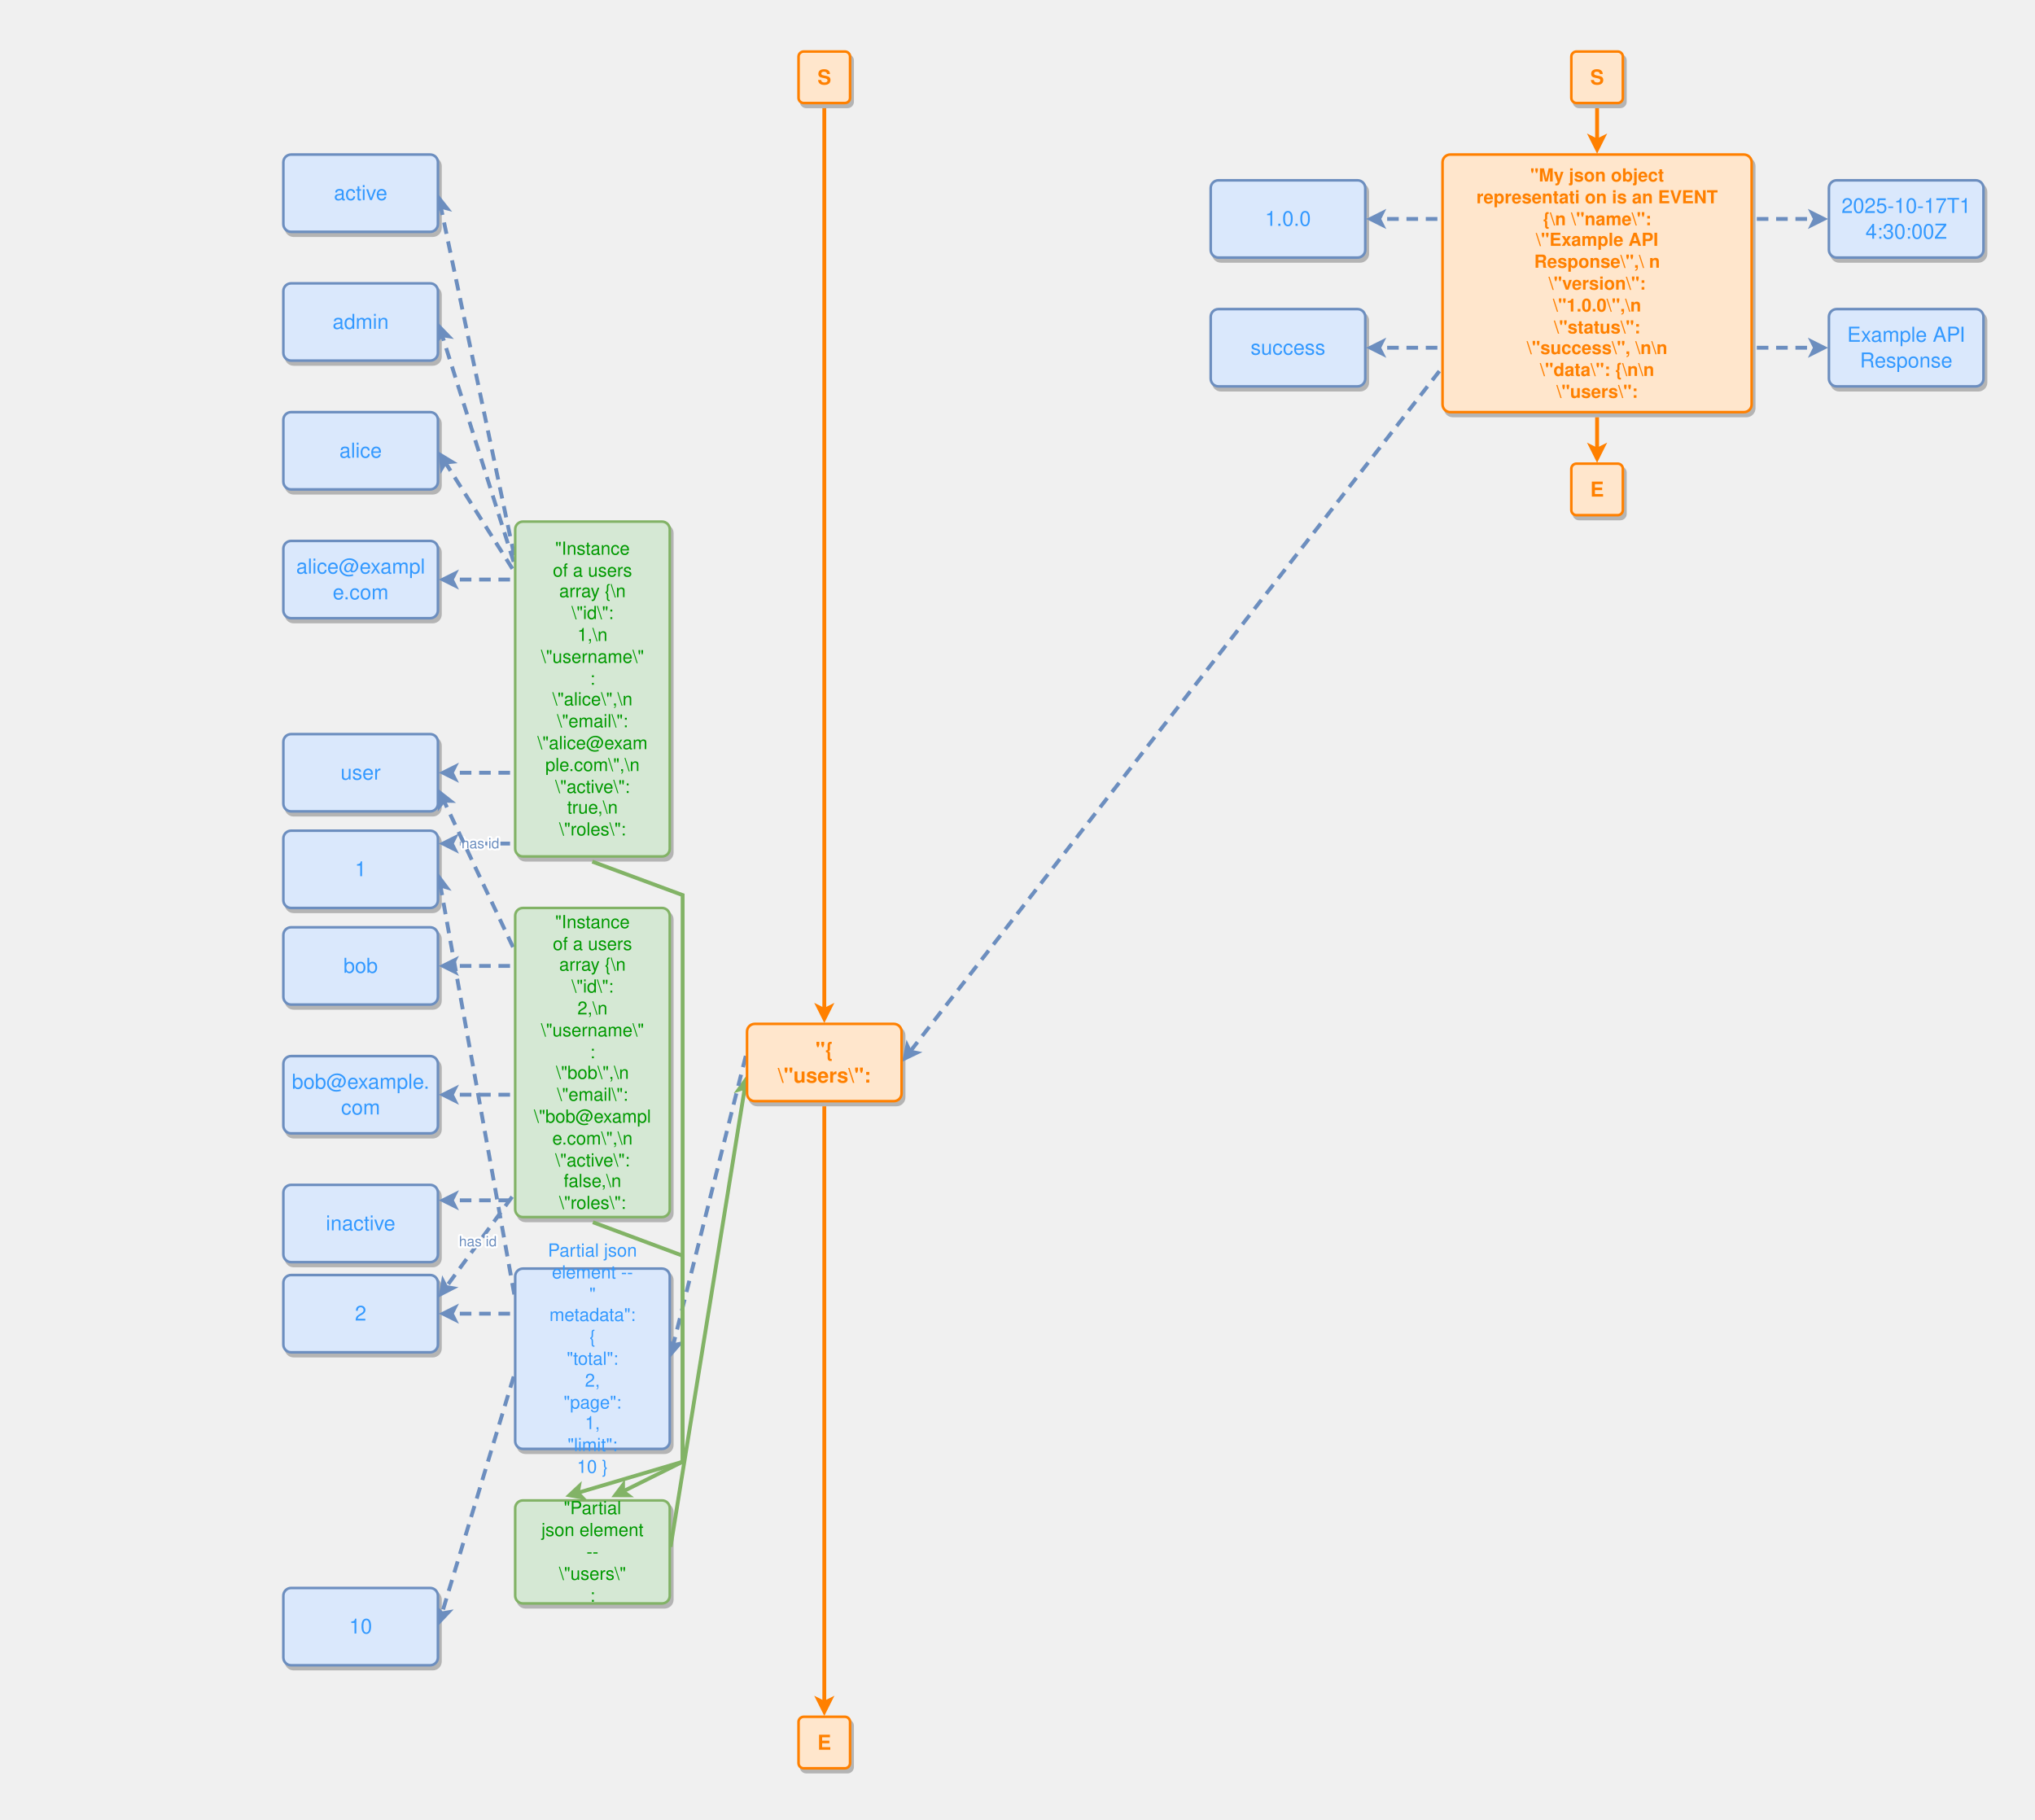
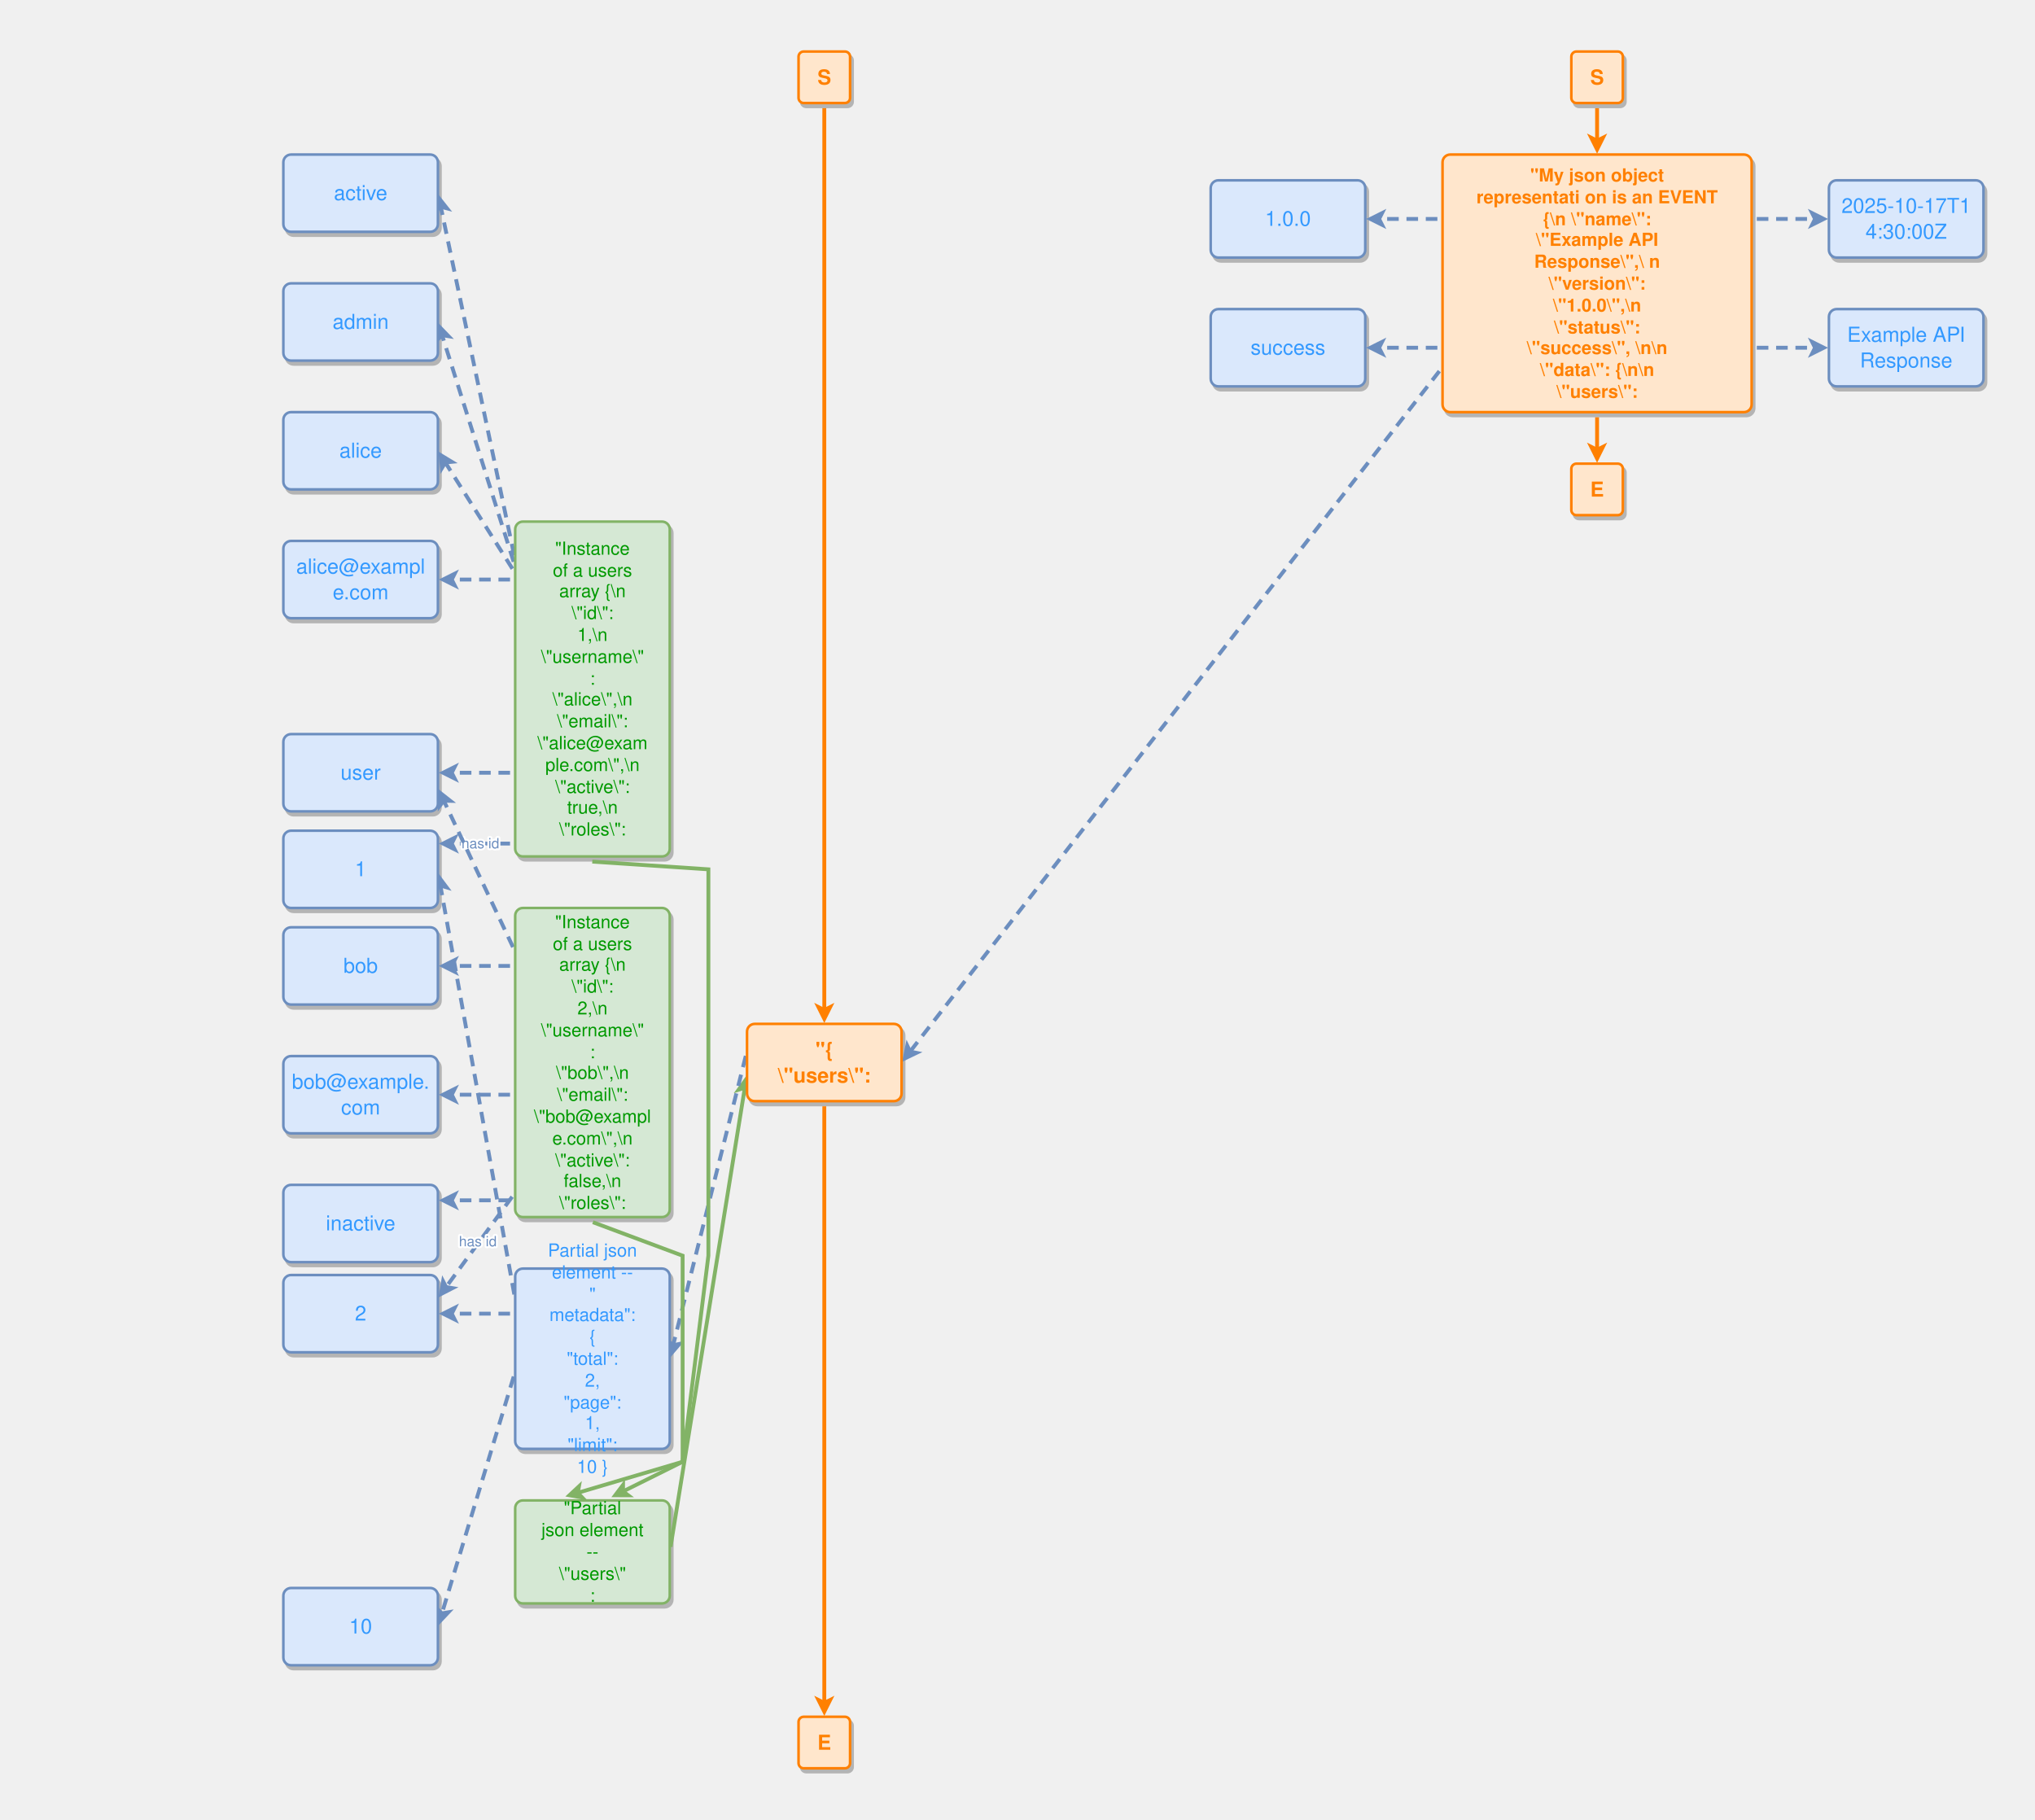
<svg xmlns="http://www.w3.org/2000/svg" width="1580" height="1413" viewBox="0 0 1580 1413">
  <defs>
  </defs>
  <g id="container-shells">
  </g>
  <g id="node-shadows">
    <rect x="220" y="645" width="120" height="60" rx="6" ry="6" fill="#000000" stroke="#000000" stroke-width="2" opacity="0.25" transform="translate(2,3)" />
    <rect x="400" y="985" width="120" height="140" rx="6" ry="6" fill="#000000" stroke="#000000" stroke-width="2" opacity="0.25" transform="translate(2,3)" />
    <rect x="400" y="1165" width="120" height="80" rx="6" ry="6" fill="#000000" stroke="#000000" stroke-width="2" opacity="0.25" transform="translate(2,3)" />
    <rect x="220" y="120" width="120" height="60" rx="6" ry="6" fill="#000000" stroke="#000000" stroke-width="2" opacity="0.25" transform="translate(2,3)" />
    <rect x="220" y="220" width="120" height="60" rx="6" ry="6" fill="#000000" stroke="#000000" stroke-width="2" opacity="0.25" transform="translate(2,3)" />
    <rect x="220" y="320" width="120" height="60" rx="6" ry="6" fill="#000000" stroke="#000000" stroke-width="2" opacity="0.25" transform="translate(2,3)" />
    <rect x="220" y="420" width="120" height="60" rx="6" ry="6" fill="#000000" stroke="#000000" stroke-width="2" opacity="0.25" transform="translate(2,3)" />
    <rect x="220" y="720" width="120" height="60" rx="6" ry="6" fill="#000000" stroke="#000000" stroke-width="2" opacity="0.25" transform="translate(2,3)" />
    <rect x="220" y="820" width="120" height="60" rx="6" ry="6" fill="#000000" stroke="#000000" stroke-width="2" opacity="0.25" transform="translate(2,3)" />
    <rect x="220" y="920" width="120" height="60" rx="6" ry="6" fill="#000000" stroke="#000000" stroke-width="2" opacity="0.25" transform="translate(2,3)" />
    <rect x="940" y="240" width="120" height="60" rx="6" ry="6" fill="#000000" stroke="#000000" stroke-width="2" opacity="0.25" transform="translate(2,3)" />
    <rect x="940" y="140" width="120" height="60" rx="6" ry="6" fill="#000000" stroke="#000000" stroke-width="2" opacity="0.25" transform="translate(2,3)" />
    <rect x="220" y="570" width="120" height="60" rx="6" ry="6" fill="#000000" stroke="#000000" stroke-width="2" opacity="0.25" transform="translate(2,3)" />
    <rect x="580" y="795" width="120" height="60" rx="6" ry="6" fill="#000000" stroke="#000000" stroke-width="2" opacity="0.25" transform="translate(2,3)" />
    <rect x="620" y="40" width="40" height="40" rx="4" ry="4" fill="#000000" stroke="#000000" stroke-width="2" opacity="0.25" transform="translate(2,3)" />
    <rect x="620" y="1333" width="40" height="40" rx="4" ry="4" fill="#000000" stroke="#000000" stroke-width="2" opacity="0.25" transform="translate(2,3)" />
    <rect x="1220" y="40" width="40" height="40" rx="4" ry="4" fill="#000000" stroke="#000000" stroke-width="2" opacity="0.25" transform="translate(2,3)" />
    <rect x="1220" y="360" width="40" height="40" rx="4" ry="4" fill="#000000" stroke="#000000" stroke-width="2" opacity="0.25" transform="translate(2,3)" />
    <rect x="220" y="1233" width="120" height="60" rx="6" ry="6" fill="#000000" stroke="#000000" stroke-width="2" opacity="0.25" transform="translate(2,3)" />
    <rect x="220" y="990" width="120" height="60" rx="6" ry="6" fill="#000000" stroke="#000000" stroke-width="2" opacity="0.25" transform="translate(2,3)" />
    <rect x="1420" y="140" width="120" height="60" rx="6" ry="6" fill="#000000" stroke="#000000" stroke-width="2" opacity="0.25" transform="translate(2,3)" />
    <rect x="1420" y="240" width="120" height="60" rx="6" ry="6" fill="#000000" stroke="#000000" stroke-width="2" opacity="0.25" transform="translate(2,3)" />
    <rect x="400" y="405" width="120" height="260" rx="6" ry="6" fill="#000000" stroke="#000000" stroke-width="2" opacity="0.25" transform="translate(2,3)" />
    <rect x="400" y="705" width="120" height="240" rx="6" ry="6" fill="#000000" stroke="#000000" stroke-width="2" opacity="0.25" transform="translate(2,3)" />
    <rect x="1120" y="120" width="240" height="200" rx="6" ry="6" fill="#000000" stroke="#000000" stroke-width="2" opacity="0.25" transform="translate(2,3)" />
  </g>
  <g id="edges">
    <g class="edge" data-edge-idx="0" data-edge-base="expresses" data-edge-from="10" data-edge-to="1">
      <line x1="399.29" y1="1005.06" x2="341.91" y2="687.58" stroke="#6c8ebf" stroke-width="3" stroke-dasharray="9 6" />
      <path d="M 340.71 680.94 L 346.74 688.99 L 341.91 687.58 L 337.88 690.59 Z" fill="#6c8ebf" stroke="#6c8ebf" stroke-width="3" stroke-miterlimit="10" />
      <text x="370" y="846" text-anchor="middle" dominant-baseline="middle" font-family="Helvetica,Inter,Segoe UI,Arial" font-size="11" paint-order="stroke" stroke="#ffffff" stroke-width="3" stroke-linejoin="round" fill="#6c8ebf">
      </text>
    </g>
    <g class="edge" data-edge-idx="1" data-edge-base="expresses" data-edge-from="10" data-edge-to="3">
      <line x1="398.84" y1="1068.83" x2="343.12" y2="1252.71" stroke="#6c8ebf" stroke-width="3" stroke-dasharray="9 6" />
      <path d="M 341.16 1259.17 L 339.46 1249.25 L 343.12 1252.71 L 348.08 1251.86 Z" fill="#6c8ebf" stroke="#6c8ebf" stroke-width="3" stroke-miterlimit="10" />
      <text x="370" y="1160" text-anchor="middle" dominant-baseline="middle" font-family="Helvetica,Inter,Segoe UI,Arial" font-size="11" paint-order="stroke" stroke="#ffffff" stroke-width="3" stroke-linejoin="round" fill="#6c8ebf">
      </text>
    </g>
    <g class="edge" data-edge-idx="2" data-edge-base="expresses" data-edge-from="10" data-edge-to="4">
      <line x1="396.00" y1="1020.00" x2="350.75" y2="1020.00" stroke="#6c8ebf" stroke-width="3" stroke-dasharray="9 6" />
      <path d="M 344.00 1020.00 L 353.00 1015.50 L 350.75 1020.00 L 353.00 1024.50 Z" fill="#6c8ebf" stroke="#6c8ebf" stroke-width="3" stroke-miterlimit="10" />
      <text x="373" y="1020" text-anchor="middle" dominant-baseline="middle" font-family="Helvetica,Inter,Segoe UI,Arial" font-size="11" paint-order="stroke" stroke="#ffffff" stroke-width="3" stroke-linejoin="round" fill="#6c8ebf">
      </text>
    </g>
    <g class="edge" data-edge-idx="3" data-edge-base="partof" data-edge-from="11" data-edge-to="21">
      <line x1="520.64" y1="1201.05" x2="578.28" y2="844.61" stroke="#82b366" stroke-width="3" />
      <path d="M 579.36 837.95 L 582.37 847.55 L 578.28 844.61 L 573.48 846.11 Z" fill="#82b366" stroke="#82b366" stroke-width="3" stroke-miterlimit="10" />
    </g>
    <g class="edge" data-edge-idx="4" data-edge-base="expresses" data-edge-from="21" data-edge-to="10">
      <line x1="579.03" y1="819.88" x2="522.62" y2="1044.57" stroke="#6c8ebf" stroke-width="3" stroke-dasharray="9 6" />
      <path d="M 520.97 1051.12 L 518.80 1041.30 L 522.62 1044.57 L 527.53 1043.49 Z" fill="#6c8ebf" stroke="#6c8ebf" stroke-width="3" stroke-miterlimit="10" />
      <text x="550" y="931" text-anchor="middle" dominant-baseline="middle" font-family="Helvetica,Inter,Segoe UI,Arial" font-size="11" paint-order="stroke" stroke="#ffffff" stroke-width="3" stroke-linejoin="round" fill="#6c8ebf">
      </text>
    </g>
    <g class="edge" data-edge-idx="5" data-edge-base="leadsto" data-edge-from="21" data-edge-to="23">
      <line x1="640.00" y1="859.00" x2="640.00" y2="1322.25" stroke="#ff8000" stroke-width="3" />
      <path d="M 640.00 1329.00 L 635.50 1320.00 L 640.00 1322.25 L 644.50 1320.00 Z" fill="#ff8000" stroke="#ff8000" stroke-width="3" stroke-miterlimit="10" />
    </g>
    <g class="edge" data-edge-idx="6" data-edge-base="leadsto" data-edge-from="22" data-edge-to="21">
      <line x1="640.00" y1="84.00" x2="640.00" y2="784.25" stroke="#ff8000" stroke-width="3" />
      <path d="M 640.00 791.00 L 635.50 782.00 L 640.00 784.25 L 644.50 782.00 Z" fill="#ff8000" stroke="#ff8000" stroke-width="3" stroke-miterlimit="10" />
    </g>
    <g class="edge" data-edge-idx="7" data-edge-base="leadsto" data-edge-from="24" data-edge-to="9">
      <line x1="1240.00" y1="84.00" x2="1240.00" y2="109.25" stroke="#ff8000" stroke-width="3" />
      <path d="M 1240.00 116.00 L 1235.50 107.00 L 1240.00 109.25 L 1244.50 107.00 Z" fill="#ff8000" stroke="#ff8000" stroke-width="3" stroke-miterlimit="10" />
    </g>
    <g class="edge" data-edge-idx="8" data-edge-base="expresses" data-edge-from="7" data-edge-to="1">
      <line x1="396.00" y1="655.00" x2="350.75" y2="655.00" stroke="#6c8ebf" stroke-width="3" stroke-dasharray="9 6" />
      <path d="M 344.00 655.00 L 353.00 650.50 L 350.75 655.00 L 353.00 659.50 Z" fill="#6c8ebf" stroke="#6c8ebf" stroke-width="3" stroke-miterlimit="10" />
      <text x="373" y="655" text-anchor="middle" dominant-baseline="middle" font-family="Helvetica,Inter,Segoe UI,Arial" font-size="11" paint-order="stroke" stroke="#ffffff" stroke-width="3" stroke-linejoin="round" fill="#6c8ebf">has id</text>
    </g>
    <g class="edge" data-edge-idx="9" data-edge-base="partof" data-edge-from="7" data-edge-to="11">
-       <polyline points="459.86,669.00 530,695 530,955 530,1135 448.62,1159.09" fill="none" stroke="#82b366" stroke-width="3" />
+       <polyline points="459.86,669.00 550,675 550,975 530,1135 448.62,1159.09" fill="none" stroke="#82b366" stroke-width="3" />
      <path d="M 442.14 1161.00 L 449.50 1154.13 L 448.62 1159.09 L 452.05 1162.76 Z" fill="#82b366" stroke="#82b366" stroke-width="3" stroke-miterlimit="10" />
    </g>
    <g class="edge" data-edge-idx="10" data-edge-base="expresses" data-edge-from="7" data-edge-to="12">
      <line x1="399.18" y1="431.09" x2="342.21" y2="160.52" stroke="#6c8ebf" stroke-width="3" stroke-dasharray="9 6" />
      <path d="M 340.82 153.91 L 347.08 161.79 L 342.21 160.52 L 338.27 163.65 Z" fill="#6c8ebf" stroke="#6c8ebf" stroke-width="3" stroke-miterlimit="10" />
      <text x="370" y="295" text-anchor="middle" dominant-baseline="middle" font-family="Helvetica,Inter,Segoe UI,Arial" font-size="11" paint-order="stroke" stroke="#ffffff" stroke-width="3" stroke-linejoin="round" fill="#6c8ebf">
      </text>
    </g>
    <g class="edge" data-edge-idx="11" data-edge-base="expresses" data-edge-from="7" data-edge-to="13">
      <line x1="398.80" y1="436.19" x2="343.24" y2="260.25" stroke="#6c8ebf" stroke-width="3" stroke-dasharray="9 6" />
      <path d="M 341.20 253.81 L 348.21 261.04 L 343.24 260.25 L 339.62 263.75 Z" fill="#6c8ebf" stroke="#6c8ebf" stroke-width="3" stroke-miterlimit="10" />
      <text x="370" y="348" text-anchor="middle" dominant-baseline="middle" font-family="Helvetica,Inter,Segoe UI,Arial" font-size="11" paint-order="stroke" stroke="#ffffff" stroke-width="3" stroke-linejoin="round" fill="#6c8ebf">
      </text>
    </g>
    <g class="edge" data-edge-idx="12" data-edge-base="expresses" data-edge-from="7" data-edge-to="14">
      <line x1="397.86" y1="441.62" x2="345.74" y2="359.09" stroke="#6c8ebf" stroke-width="3" stroke-dasharray="9 6" />
      <path d="M 342.14 353.38 L 350.75 358.59 L 345.74 359.09 L 343.14 363.39 Z" fill="#6c8ebf" stroke="#6c8ebf" stroke-width="3" stroke-miterlimit="10" />
      <text x="371" y="400" text-anchor="middle" dominant-baseline="middle" font-family="Helvetica,Inter,Segoe UI,Arial" font-size="11" paint-order="stroke" stroke="#ffffff" stroke-width="3" stroke-linejoin="round" fill="#6c8ebf">
      </text>
    </g>
    <g class="edge" data-edge-idx="13" data-edge-base="expresses" data-edge-from="7" data-edge-to="15">
      <line x1="396.00" y1="450.00" x2="350.75" y2="450.00" stroke="#6c8ebf" stroke-width="3" stroke-dasharray="9 6" />
      <path d="M 344.00 450.00 L 353.00 445.50 L 350.75 450.00 L 353.00 454.50 Z" fill="#6c8ebf" stroke="#6c8ebf" stroke-width="3" stroke-miterlimit="10" />
      <text x="373" y="450" text-anchor="middle" dominant-baseline="middle" font-family="Helvetica,Inter,Segoe UI,Arial" font-size="11" paint-order="stroke" stroke="#ffffff" stroke-width="3" stroke-linejoin="round" fill="#6c8ebf">
      </text>
    </g>
    <g class="edge" data-edge-idx="14" data-edge-base="expresses" data-edge-from="7" data-edge-to="20">
      <line x1="396.00" y1="600.00" x2="350.75" y2="600.00" stroke="#6c8ebf" stroke-width="3" stroke-dasharray="9 6" />
      <path d="M 344.00 600.00 L 353.00 595.50 L 350.75 600.00 L 353.00 604.50 Z" fill="#6c8ebf" stroke="#6c8ebf" stroke-width="3" stroke-miterlimit="10" />
      <text x="373" y="600" text-anchor="middle" dominant-baseline="middle" font-family="Helvetica,Inter,Segoe UI,Arial" font-size="11" paint-order="stroke" stroke="#ffffff" stroke-width="3" stroke-linejoin="round" fill="#6c8ebf">
      </text>
    </g>
    <g class="edge" data-edge-idx="15" data-edge-base="partof" data-edge-from="8" data-edge-to="11">
      <polyline points="460.33,948.99 530,975 530,1135 483.72,1158.01" fill="none" stroke="#82b366" stroke-width="3" />
      <path d="M 477.67 1161.01 L 483.73 1152.98 L 483.72 1158.01 L 487.74 1161.04 Z" fill="#82b366" stroke="#82b366" stroke-width="3" stroke-miterlimit="10" />
    </g>
    <g class="edge" data-edge-idx="16" data-edge-base="expresses" data-edge-from="8" data-edge-to="16">
      <line x1="396.00" y1="750.00" x2="350.75" y2="750.00" stroke="#6c8ebf" stroke-width="3" stroke-dasharray="9 6" />
      <path d="M 344.00 750.00 L 353.00 745.50 L 350.75 750.00 L 353.00 754.50 Z" fill="#6c8ebf" stroke="#6c8ebf" stroke-width="3" stroke-miterlimit="10" />
      <text x="373" y="750" text-anchor="middle" dominant-baseline="middle" font-family="Helvetica,Inter,Segoe UI,Arial" font-size="11" paint-order="stroke" stroke="#ffffff" stroke-width="3" stroke-linejoin="round" fill="#6c8ebf">
      </text>
    </g>
    <g class="edge" data-edge-idx="17" data-edge-base="expresses" data-edge-from="8" data-edge-to="17">
      <line x1="396.00" y1="850.00" x2="350.75" y2="850.00" stroke="#6c8ebf" stroke-width="3" stroke-dasharray="9 6" />
      <path d="M 344.00 850.00 L 353.00 845.50 L 350.75 850.00 L 353.00 854.50 Z" fill="#6c8ebf" stroke="#6c8ebf" stroke-width="3" stroke-miterlimit="10" />
      <text x="373" y="850" text-anchor="middle" dominant-baseline="middle" font-family="Helvetica,Inter,Segoe UI,Arial" font-size="11" paint-order="stroke" stroke="#ffffff" stroke-width="3" stroke-linejoin="round" fill="#6c8ebf">
      </text>
    </g>
    <g class="edge" data-edge-idx="18" data-edge-base="expresses" data-edge-from="8" data-edge-to="18">
      <line x1="396.00" y1="932.00" x2="350.75" y2="932.00" stroke="#6c8ebf" stroke-width="3" stroke-dasharray="9 6" />
      <path d="M 344.00 932.00 L 353.00 927.50 L 350.75 932.00 L 353.00 936.50 Z" fill="#6c8ebf" stroke="#6c8ebf" stroke-width="3" stroke-miterlimit="10" />
      <text x="373" y="932" text-anchor="middle" dominant-baseline="middle" font-family="Helvetica,Inter,Segoe UI,Arial" font-size="11" paint-order="stroke" stroke="#ffffff" stroke-width="3" stroke-linejoin="round" fill="#6c8ebf">
      </text>
    </g>
    <g class="edge" data-edge-idx="19" data-edge-base="expresses" data-edge-from="8" data-edge-to="20">
      <line x1="398.29" y1="735.38" x2="344.59" y2="621.72" stroke="#6c8ebf" stroke-width="3" stroke-dasharray="9 6" />
      <path d="M 341.71 615.62 L 349.62 621.83 L 344.59 621.72 L 341.48 625.68 Z" fill="#6c8ebf" stroke="#6c8ebf" stroke-width="3" stroke-miterlimit="10" />
      <text x="371" y="678" text-anchor="middle" dominant-baseline="middle" font-family="Helvetica,Inter,Segoe UI,Arial" font-size="11" paint-order="stroke" stroke="#ffffff" stroke-width="3" stroke-linejoin="round" fill="#6c8ebf">
      </text>
    </g>
    <g class="edge" data-edge-idx="20" data-edge-base="expresses" data-edge-from="8" data-edge-to="4">
      <line x1="397.64" y1="929.23" x2="346.35" y2="999.32" stroke="#6c8ebf" stroke-width="3" stroke-dasharray="9 6" />
      <path d="M 342.36 1004.77 L 344.04 994.85 L 346.35 999.32 L 351.31 1000.17 Z" fill="#6c8ebf" stroke="#6c8ebf" stroke-width="3" stroke-miterlimit="10" />
      <text x="371" y="964" text-anchor="middle" dominant-baseline="middle" font-family="Helvetica,Inter,Segoe UI,Arial" font-size="11" paint-order="stroke" stroke="#ffffff" stroke-width="3" stroke-linejoin="round" fill="#6c8ebf">has id</text>
    </g>
    <g class="edge" data-edge-idx="21" data-edge-base="expresses" data-edge-from="9" data-edge-to="19">
      <line x1="1116.00" y1="270.00" x2="1070.75" y2="270.00" stroke="#6c8ebf" stroke-width="3" stroke-dasharray="9 6" />
      <path d="M 1064.00 270.00 L 1073.00 265.50 L 1070.75 270.00 L 1073.00 274.50 Z" fill="#6c8ebf" stroke="#6c8ebf" stroke-width="3" stroke-miterlimit="10" />
      <text x="1093" y="270" text-anchor="middle" dominant-baseline="middle" font-family="Helvetica,Inter,Segoe UI,Arial" font-size="11" paint-order="stroke" stroke="#ffffff" stroke-width="3" stroke-linejoin="round" fill="#6c8ebf">
      </text>
    </g>
    <g class="edge" data-edge-idx="22" data-edge-base="expresses" data-edge-from="9" data-edge-to="2">
      <line x1="1116.00" y1="170.00" x2="1070.75" y2="170.00" stroke="#6c8ebf" stroke-width="3" stroke-dasharray="9 6" />
      <path d="M 1064.00 170.00 L 1073.00 165.50 L 1070.75 170.00 L 1073.00 174.50 Z" fill="#6c8ebf" stroke="#6c8ebf" stroke-width="3" stroke-miterlimit="10" />
      <text x="1093" y="170" text-anchor="middle" dominant-baseline="middle" font-family="Helvetica,Inter,Segoe UI,Arial" font-size="11" paint-order="stroke" stroke="#ffffff" stroke-width="3" stroke-linejoin="round" fill="#6c8ebf">
      </text>
    </g>
    <g class="edge" data-edge-idx="23" data-edge-base="expresses" data-edge-from="9" data-edge-to="21">
      <line x1="1117.54" y1="288.16" x2="706.60" y2="816.51" stroke="#6c8ebf" stroke-width="3" stroke-dasharray="9 6" />
      <path d="M 702.46 821.84 L 704.43 811.98 L 706.60 816.51 L 711.53 817.50 Z" fill="#6c8ebf" stroke="#6c8ebf" stroke-width="3" stroke-miterlimit="10" />
      <text x="911" y="552" text-anchor="middle" dominant-baseline="middle" font-family="Helvetica,Inter,Segoe UI,Arial" font-size="11" paint-order="stroke" stroke="#ffffff" stroke-width="3" stroke-linejoin="round" fill="#6c8ebf">
      </text>
    </g>
    <g class="edge" data-edge-idx="24" data-edge-base="leadsto" data-edge-from="9" data-edge-to="25">
      <line x1="1240.00" y1="324.00" x2="1240.00" y2="349.25" stroke="#ff8000" stroke-width="3" />
      <path d="M 1240.00 356.00 L 1235.50 347.00 L 1240.00 349.25 L 1244.50 347.00 Z" fill="#ff8000" stroke="#ff8000" stroke-width="3" stroke-miterlimit="10" />
    </g>
    <g class="edge" data-edge-idx="25" data-edge-base="expresses" data-edge-from="9" data-edge-to="5">
      <line x1="1364.00" y1="170.00" x2="1409.25" y2="170.00" stroke="#6c8ebf" stroke-width="3" stroke-dasharray="9 6" />
      <path d="M 1416.00 170.00 L 1407.00 174.50 L 1409.25 170.00 L 1407.00 165.50 Z" fill="#6c8ebf" stroke="#6c8ebf" stroke-width="3" stroke-miterlimit="10" />
      <text x="1386" y="170" text-anchor="middle" dominant-baseline="middle" font-family="Helvetica,Inter,Segoe UI,Arial" font-size="11" paint-order="stroke" stroke="#ffffff" stroke-width="3" stroke-linejoin="round" fill="#6c8ebf">
      </text>
    </g>
    <g class="edge" data-edge-idx="26" data-edge-base="expresses" data-edge-from="9" data-edge-to="6">
      <line x1="1364.00" y1="270.00" x2="1409.25" y2="270.00" stroke="#6c8ebf" stroke-width="3" stroke-dasharray="9 6" />
      <path d="M 1416.00 270.00 L 1407.00 274.50 L 1409.25 270.00 L 1407.00 265.50 Z" fill="#6c8ebf" stroke="#6c8ebf" stroke-width="3" stroke-miterlimit="10" />
      <text x="1386" y="270" text-anchor="middle" dominant-baseline="middle" font-family="Helvetica,Inter,Segoe UI,Arial" font-size="11" paint-order="stroke" stroke="#ffffff" stroke-width="3" stroke-linejoin="round" fill="#6c8ebf">
      </text>
    </g>
  </g>
  <g id="nodes">
    <rect x="220" y="645" width="120" height="60" rx="6" ry="6" fill="#dae8fc" stroke="#6c8ebf" stroke-width="2" />
    <text x="280" y="675" text-anchor="middle" dominant-baseline="middle" font-family="Helvetica,Inter,Segoe UI,Arial" font-size="16" font-weight="normal" fill="#3399ff">1</text>
    <rect x="400" y="985" width="120" height="140" rx="6" ry="6" fill="#dae8fc" stroke="#6c8ebf" stroke-width="2" />
    <text x="460" y="971" text-anchor="middle" dominant-baseline="middle" font-family="Helvetica,Inter,Segoe UI,Arial" font-size="14" font-weight="normal" fill="#3399ff">Partial json</text>
    <text x="460" y="988" text-anchor="middle" dominant-baseline="middle" font-family="Helvetica,Inter,Segoe UI,Arial" font-size="14" font-weight="normal" fill="#3399ff">element --</text>
    <text x="460" y="1005" text-anchor="middle" dominant-baseline="middle" font-family="Helvetica,Inter,Segoe UI,Arial" font-size="14" font-weight="normal" fill="#3399ff">"</text>
    <text x="460" y="1021" text-anchor="middle" dominant-baseline="middle" font-family="Helvetica,Inter,Segoe UI,Arial" font-size="14" font-weight="normal" fill="#3399ff">metadata":</text>
    <text x="460" y="1038" text-anchor="middle" dominant-baseline="middle" font-family="Helvetica,Inter,Segoe UI,Arial" font-size="14" font-weight="normal" fill="#3399ff">{</text>
    <text x="460" y="1055" text-anchor="middle" dominant-baseline="middle" font-family="Helvetica,Inter,Segoe UI,Arial" font-size="14" font-weight="normal" fill="#3399ff">"total":</text>
    <text x="460" y="1072" text-anchor="middle" dominant-baseline="middle" font-family="Helvetica,Inter,Segoe UI,Arial" font-size="14" font-weight="normal" fill="#3399ff">2,</text>
    <text x="460" y="1089" text-anchor="middle" dominant-baseline="middle" font-family="Helvetica,Inter,Segoe UI,Arial" font-size="14" font-weight="normal" fill="#3399ff">"page":</text>
    <text x="460" y="1105" text-anchor="middle" dominant-baseline="middle" font-family="Helvetica,Inter,Segoe UI,Arial" font-size="14" font-weight="normal" fill="#3399ff">1,</text>
    <text x="460" y="1122" text-anchor="middle" dominant-baseline="middle" font-family="Helvetica,Inter,Segoe UI,Arial" font-size="14" font-weight="normal" fill="#3399ff">"limit":</text>
    <text x="460" y="1139" text-anchor="middle" dominant-baseline="middle" font-family="Helvetica,Inter,Segoe UI,Arial" font-size="14" font-weight="normal" fill="#3399ff">10 }</text>
    <rect x="400" y="1165" width="120" height="80" rx="6" ry="6" fill="#d5e8d4" stroke="#82b366" stroke-width="2" />
    <text x="460" y="1171" text-anchor="middle" dominant-baseline="middle" font-family="Helvetica,Inter,Segoe UI,Arial" font-size="14" font-weight="normal" fill="#009900">"Partial</text>
    <text x="460" y="1188" text-anchor="middle" dominant-baseline="middle" font-family="Helvetica,Inter,Segoe UI,Arial" font-size="14" font-weight="normal" fill="#009900">json element</text>
    <text x="460" y="1205" text-anchor="middle" dominant-baseline="middle" font-family="Helvetica,Inter,Segoe UI,Arial" font-size="14" font-weight="normal" fill="#009900">--</text>
    <text x="460" y="1222" text-anchor="middle" dominant-baseline="middle" font-family="Helvetica,Inter,Segoe UI,Arial" font-size="14" font-weight="normal" fill="#009900">\"users\"</text>
    <text x="460" y="1239" text-anchor="middle" dominant-baseline="middle" font-family="Helvetica,Inter,Segoe UI,Arial" font-size="14" font-weight="normal" fill="#009900">:</text>
    <rect x="220" y="120" width="120" height="60" rx="6" ry="6" fill="#dae8fc" stroke="#6c8ebf" stroke-width="2" />
    <text x="280" y="150" text-anchor="middle" dominant-baseline="middle" font-family="Helvetica,Inter,Segoe UI,Arial" font-size="16" font-weight="normal" fill="#3399ff">active</text>
    <rect x="220" y="220" width="120" height="60" rx="6" ry="6" fill="#dae8fc" stroke="#6c8ebf" stroke-width="2" />
    <text x="280" y="250" text-anchor="middle" dominant-baseline="middle" font-family="Helvetica,Inter,Segoe UI,Arial" font-size="16" font-weight="normal" fill="#3399ff">admin</text>
    <rect x="220" y="320" width="120" height="60" rx="6" ry="6" fill="#dae8fc" stroke="#6c8ebf" stroke-width="2" />
    <text x="280" y="350" text-anchor="middle" dominant-baseline="middle" font-family="Helvetica,Inter,Segoe UI,Arial" font-size="16" font-weight="normal" fill="#3399ff">alice</text>
    <rect x="220" y="420" width="120" height="60" rx="6" ry="6" fill="#dae8fc" stroke="#6c8ebf" stroke-width="2" />
    <text x="280" y="440" text-anchor="middle" dominant-baseline="middle" font-family="Helvetica,Inter,Segoe UI,Arial" font-size="16" font-weight="normal" fill="#3399ff">alice@exampl</text>
    <text x="280" y="460" text-anchor="middle" dominant-baseline="middle" font-family="Helvetica,Inter,Segoe UI,Arial" font-size="16" font-weight="normal" fill="#3399ff">e.com</text>
    <rect x="220" y="720" width="120" height="60" rx="6" ry="6" fill="#dae8fc" stroke="#6c8ebf" stroke-width="2" />
    <text x="280" y="750" text-anchor="middle" dominant-baseline="middle" font-family="Helvetica,Inter,Segoe UI,Arial" font-size="16" font-weight="normal" fill="#3399ff">bob</text>
    <rect x="220" y="820" width="120" height="60" rx="6" ry="6" fill="#dae8fc" stroke="#6c8ebf" stroke-width="2" />
    <text x="280" y="840" text-anchor="middle" dominant-baseline="middle" font-family="Helvetica,Inter,Segoe UI,Arial" font-size="16" font-weight="normal" fill="#3399ff">bob@example.</text>
    <text x="280" y="860" text-anchor="middle" dominant-baseline="middle" font-family="Helvetica,Inter,Segoe UI,Arial" font-size="16" font-weight="normal" fill="#3399ff">com</text>
    <rect x="220" y="920" width="120" height="60" rx="6" ry="6" fill="#dae8fc" stroke="#6c8ebf" stroke-width="2" />
    <text x="280" y="950" text-anchor="middle" dominant-baseline="middle" font-family="Helvetica,Inter,Segoe UI,Arial" font-size="16" font-weight="normal" fill="#3399ff">inactive</text>
    <rect x="940" y="240" width="120" height="60" rx="6" ry="6" fill="#dae8fc" stroke="#6c8ebf" stroke-width="2" />
    <text x="1000" y="270" text-anchor="middle" dominant-baseline="middle" font-family="Helvetica,Inter,Segoe UI,Arial" font-size="16" font-weight="normal" fill="#3399ff">success</text>
    <rect x="940" y="140" width="120" height="60" rx="6" ry="6" fill="#dae8fc" stroke="#6c8ebf" stroke-width="2" />
    <text x="1000" y="170" text-anchor="middle" dominant-baseline="middle" font-family="Helvetica,Inter,Segoe UI,Arial" font-size="16" font-weight="normal" fill="#3399ff">1.0.0</text>
    <rect x="220" y="570" width="120" height="60" rx="6" ry="6" fill="#dae8fc" stroke="#6c8ebf" stroke-width="2" />
    <text x="280" y="600" text-anchor="middle" dominant-baseline="middle" font-family="Helvetica,Inter,Segoe UI,Arial" font-size="16" font-weight="normal" fill="#3399ff">user</text>
    <rect x="580" y="795" width="120" height="60" rx="6" ry="6" fill="#ffe6cc" stroke="#ff8000" stroke-width="2" />
    <text x="640" y="815" text-anchor="middle" dominant-baseline="middle" font-family="Helvetica,Inter,Segoe UI,Arial" font-size="16" font-weight="bold" fill="#ff8000">"{</text>
    <text x="640" y="835" text-anchor="middle" dominant-baseline="middle" font-family="Helvetica,Inter,Segoe UI,Arial" font-size="16" font-weight="bold" fill="#ff8000">\"users\":</text>
    <rect x="620" y="40" width="40" height="40" rx="4" ry="4" fill="#ffe6cc" stroke="#ff8000" stroke-width="2" />
    <text x="640" y="60" text-anchor="middle" dominant-baseline="middle" font-family="Helvetica,Inter,Segoe UI,Arial" font-size="16" font-weight="bold" fill="#ff8000">S</text>
    <rect x="620" y="1333" width="40" height="40" rx="4" ry="4" fill="#ffe6cc" stroke="#ff8000" stroke-width="2" />
    <text x="640" y="1353" text-anchor="middle" dominant-baseline="middle" font-family="Helvetica,Inter,Segoe UI,Arial" font-size="16" font-weight="bold" fill="#ff8000">E</text>
    <rect x="1220" y="40" width="40" height="40" rx="4" ry="4" fill="#ffe6cc" stroke="#ff8000" stroke-width="2" />
    <text x="1240" y="60" text-anchor="middle" dominant-baseline="middle" font-family="Helvetica,Inter,Segoe UI,Arial" font-size="16" font-weight="bold" fill="#ff8000">S</text>
    <rect x="1220" y="360" width="40" height="40" rx="4" ry="4" fill="#ffe6cc" stroke="#ff8000" stroke-width="2" />
    <text x="1240" y="380" text-anchor="middle" dominant-baseline="middle" font-family="Helvetica,Inter,Segoe UI,Arial" font-size="16" font-weight="bold" fill="#ff8000">E</text>
    <rect x="220" y="1233" width="120" height="60" rx="6" ry="6" fill="#dae8fc" stroke="#6c8ebf" stroke-width="2" />
    <text x="280" y="1263" text-anchor="middle" dominant-baseline="middle" font-family="Helvetica,Inter,Segoe UI,Arial" font-size="16" font-weight="normal" fill="#3399ff">10</text>
    <rect x="220" y="990" width="120" height="60" rx="6" ry="6" fill="#dae8fc" stroke="#6c8ebf" stroke-width="2" />
    <text x="280" y="1020" text-anchor="middle" dominant-baseline="middle" font-family="Helvetica,Inter,Segoe UI,Arial" font-size="16" font-weight="normal" fill="#3399ff">2</text>
    <rect x="1420" y="140" width="120" height="60" rx="6" ry="6" fill="#dae8fc" stroke="#6c8ebf" stroke-width="2" />
    <text x="1480" y="160" text-anchor="middle" dominant-baseline="middle" font-family="Helvetica,Inter,Segoe UI,Arial" font-size="16" font-weight="normal" fill="#3399ff">2025-10-17T1</text>
    <text x="1480" y="180" text-anchor="middle" dominant-baseline="middle" font-family="Helvetica,Inter,Segoe UI,Arial" font-size="16" font-weight="normal" fill="#3399ff">4:30:00Z</text>
    <rect x="1420" y="240" width="120" height="60" rx="6" ry="6" fill="#dae8fc" stroke="#6c8ebf" stroke-width="2" />
    <text x="1480" y="260" text-anchor="middle" dominant-baseline="middle" font-family="Helvetica,Inter,Segoe UI,Arial" font-size="16" font-weight="normal" fill="#3399ff">Example API</text>
    <text x="1480" y="280" text-anchor="middle" dominant-baseline="middle" font-family="Helvetica,Inter,Segoe UI,Arial" font-size="16" font-weight="normal" fill="#3399ff">Response</text>
    <rect x="400" y="405" width="120" height="260" rx="6" ry="6" fill="#d5e8d4" stroke="#82b366" stroke-width="2" />
    <text x="460" y="426" text-anchor="middle" dominant-baseline="middle" font-family="Helvetica,Inter,Segoe UI,Arial" font-size="14" font-weight="normal" fill="#009900">"Instance</text>
    <text x="460" y="443" text-anchor="middle" dominant-baseline="middle" font-family="Helvetica,Inter,Segoe UI,Arial" font-size="14" font-weight="normal" fill="#009900">of a users</text>
    <text x="460" y="459" text-anchor="middle" dominant-baseline="middle" font-family="Helvetica,Inter,Segoe UI,Arial" font-size="14" font-weight="normal" fill="#009900">array {\n</text>
    <text x="460" y="476" text-anchor="middle" dominant-baseline="middle" font-family="Helvetica,Inter,Segoe UI,Arial" font-size="14" font-weight="normal" fill="#009900">\"id\":</text>
    <text x="460" y="493" text-anchor="middle" dominant-baseline="middle" font-family="Helvetica,Inter,Segoe UI,Arial" font-size="14" font-weight="normal" fill="#009900">1,\n</text>
    <text x="460" y="510" text-anchor="middle" dominant-baseline="middle" font-family="Helvetica,Inter,Segoe UI,Arial" font-size="14" font-weight="normal" fill="#009900">\"username\"</text>
    <text x="460" y="527" text-anchor="middle" dominant-baseline="middle" font-family="Helvetica,Inter,Segoe UI,Arial" font-size="14" font-weight="normal" fill="#009900">:</text>
    <text x="460" y="543" text-anchor="middle" dominant-baseline="middle" font-family="Helvetica,Inter,Segoe UI,Arial" font-size="14" font-weight="normal" fill="#009900">\"alice\",\n</text>
    <text x="460" y="560" text-anchor="middle" dominant-baseline="middle" font-family="Helvetica,Inter,Segoe UI,Arial" font-size="14" font-weight="normal" fill="#009900">\"email\":</text>
    <text x="460" y="577" text-anchor="middle" dominant-baseline="middle" font-family="Helvetica,Inter,Segoe UI,Arial" font-size="14" font-weight="normal" fill="#009900">\"alice@exam</text>
    <text x="460" y="594" text-anchor="middle" dominant-baseline="middle" font-family="Helvetica,Inter,Segoe UI,Arial" font-size="14" font-weight="normal" fill="#009900">ple.com\",\n</text>
    <text x="460" y="611" text-anchor="middle" dominant-baseline="middle" font-family="Helvetica,Inter,Segoe UI,Arial" font-size="14" font-weight="normal" fill="#009900">\"active\":</text>
    <text x="460" y="627" text-anchor="middle" dominant-baseline="middle" font-family="Helvetica,Inter,Segoe UI,Arial" font-size="14" font-weight="normal" fill="#009900">true,\n</text>
    <text x="460" y="644" text-anchor="middle" dominant-baseline="middle" font-family="Helvetica,Inter,Segoe UI,Arial" font-size="14" font-weight="normal" fill="#009900">\"roles\":</text>
    <rect x="400" y="705" width="120" height="240" rx="6" ry="6" fill="#d5e8d4" stroke="#82b366" stroke-width="2" />
    <text x="460" y="716" text-anchor="middle" dominant-baseline="middle" font-family="Helvetica,Inter,Segoe UI,Arial" font-size="14" font-weight="normal" fill="#009900">"Instance</text>
    <text x="460" y="733" text-anchor="middle" dominant-baseline="middle" font-family="Helvetica,Inter,Segoe UI,Arial" font-size="14" font-weight="normal" fill="#009900">of a users</text>
    <text x="460" y="749" text-anchor="middle" dominant-baseline="middle" font-family="Helvetica,Inter,Segoe UI,Arial" font-size="14" font-weight="normal" fill="#009900">array {\n</text>
    <text x="460" y="766" text-anchor="middle" dominant-baseline="middle" font-family="Helvetica,Inter,Segoe UI,Arial" font-size="14" font-weight="normal" fill="#009900">\"id\":</text>
    <text x="460" y="783" text-anchor="middle" dominant-baseline="middle" font-family="Helvetica,Inter,Segoe UI,Arial" font-size="14" font-weight="normal" fill="#009900">2,\n</text>
    <text x="460" y="800" text-anchor="middle" dominant-baseline="middle" font-family="Helvetica,Inter,Segoe UI,Arial" font-size="14" font-weight="normal" fill="#009900">\"username\"</text>
    <text x="460" y="817" text-anchor="middle" dominant-baseline="middle" font-family="Helvetica,Inter,Segoe UI,Arial" font-size="14" font-weight="normal" fill="#009900">:</text>
    <text x="460" y="833" text-anchor="middle" dominant-baseline="middle" font-family="Helvetica,Inter,Segoe UI,Arial" font-size="14" font-weight="normal" fill="#009900">\"bob\",\n</text>
    <text x="460" y="850" text-anchor="middle" dominant-baseline="middle" font-family="Helvetica,Inter,Segoe UI,Arial" font-size="14" font-weight="normal" fill="#009900">\"email\":</text>
    <text x="460" y="867" text-anchor="middle" dominant-baseline="middle" font-family="Helvetica,Inter,Segoe UI,Arial" font-size="14" font-weight="normal" fill="#009900">\"bob@exampl</text>
    <text x="460" y="884" text-anchor="middle" dominant-baseline="middle" font-family="Helvetica,Inter,Segoe UI,Arial" font-size="14" font-weight="normal" fill="#009900">e.com\",\n</text>
    <text x="460" y="901" text-anchor="middle" dominant-baseline="middle" font-family="Helvetica,Inter,Segoe UI,Arial" font-size="14" font-weight="normal" fill="#009900">\"active\":</text>
    <text x="460" y="917" text-anchor="middle" dominant-baseline="middle" font-family="Helvetica,Inter,Segoe UI,Arial" font-size="14" font-weight="normal" fill="#009900">false,\n</text>
    <text x="460" y="934" text-anchor="middle" dominant-baseline="middle" font-family="Helvetica,Inter,Segoe UI,Arial" font-size="14" font-weight="normal" fill="#009900">\"roles\":</text>
    <rect x="1120" y="120" width="240" height="200" rx="6" ry="6" fill="#ffe6cc" stroke="#ff8000" stroke-width="2" />
    <text x="1240" y="136" text-anchor="middle" dominant-baseline="middle" font-family="Helvetica,Inter,Segoe UI,Arial" font-size="14" font-weight="bold" fill="#ff8000">"My json object</text>
    <text x="1240" y="153" text-anchor="middle" dominant-baseline="middle" font-family="Helvetica,Inter,Segoe UI,Arial" font-size="14" font-weight="bold" fill="#ff8000">representati on is an EVENT</text>
    <text x="1240" y="170" text-anchor="middle" dominant-baseline="middle" font-family="Helvetica,Inter,Segoe UI,Arial" font-size="14" font-weight="bold" fill="#ff8000">{\n \"name\":</text>
    <text x="1240" y="186" text-anchor="middle" dominant-baseline="middle" font-family="Helvetica,Inter,Segoe UI,Arial" font-size="14" font-weight="bold" fill="#ff8000">\"Example API</text>
    <text x="1240" y="203" text-anchor="middle" dominant-baseline="middle" font-family="Helvetica,Inter,Segoe UI,Arial" font-size="14" font-weight="bold" fill="#ff8000">Response\",\ n</text>
    <text x="1240" y="220" text-anchor="middle" dominant-baseline="middle" font-family="Helvetica,Inter,Segoe UI,Arial" font-size="14" font-weight="bold" fill="#ff8000">\"version\":</text>
    <text x="1240" y="237" text-anchor="middle" dominant-baseline="middle" font-family="Helvetica,Inter,Segoe UI,Arial" font-size="14" font-weight="bold" fill="#ff8000">\"1.0.0\",\n</text>
    <text x="1240" y="254" text-anchor="middle" dominant-baseline="middle" font-family="Helvetica,Inter,Segoe UI,Arial" font-size="14" font-weight="bold" fill="#ff8000">\"status\":</text>
    <text x="1240" y="270" text-anchor="middle" dominant-baseline="middle" font-family="Helvetica,Inter,Segoe UI,Arial" font-size="14" font-weight="bold" fill="#ff8000">\"success\", \n\n</text>
    <text x="1240" y="287" text-anchor="middle" dominant-baseline="middle" font-family="Helvetica,Inter,Segoe UI,Arial" font-size="14" font-weight="bold" fill="#ff8000">\"data\": {\n\n</text>
    <text x="1240" y="304" text-anchor="middle" dominant-baseline="middle" font-family="Helvetica,Inter,Segoe UI,Arial" font-size="14" font-weight="bold" fill="#ff8000">\"users\":</text>
  </g>
</svg>
